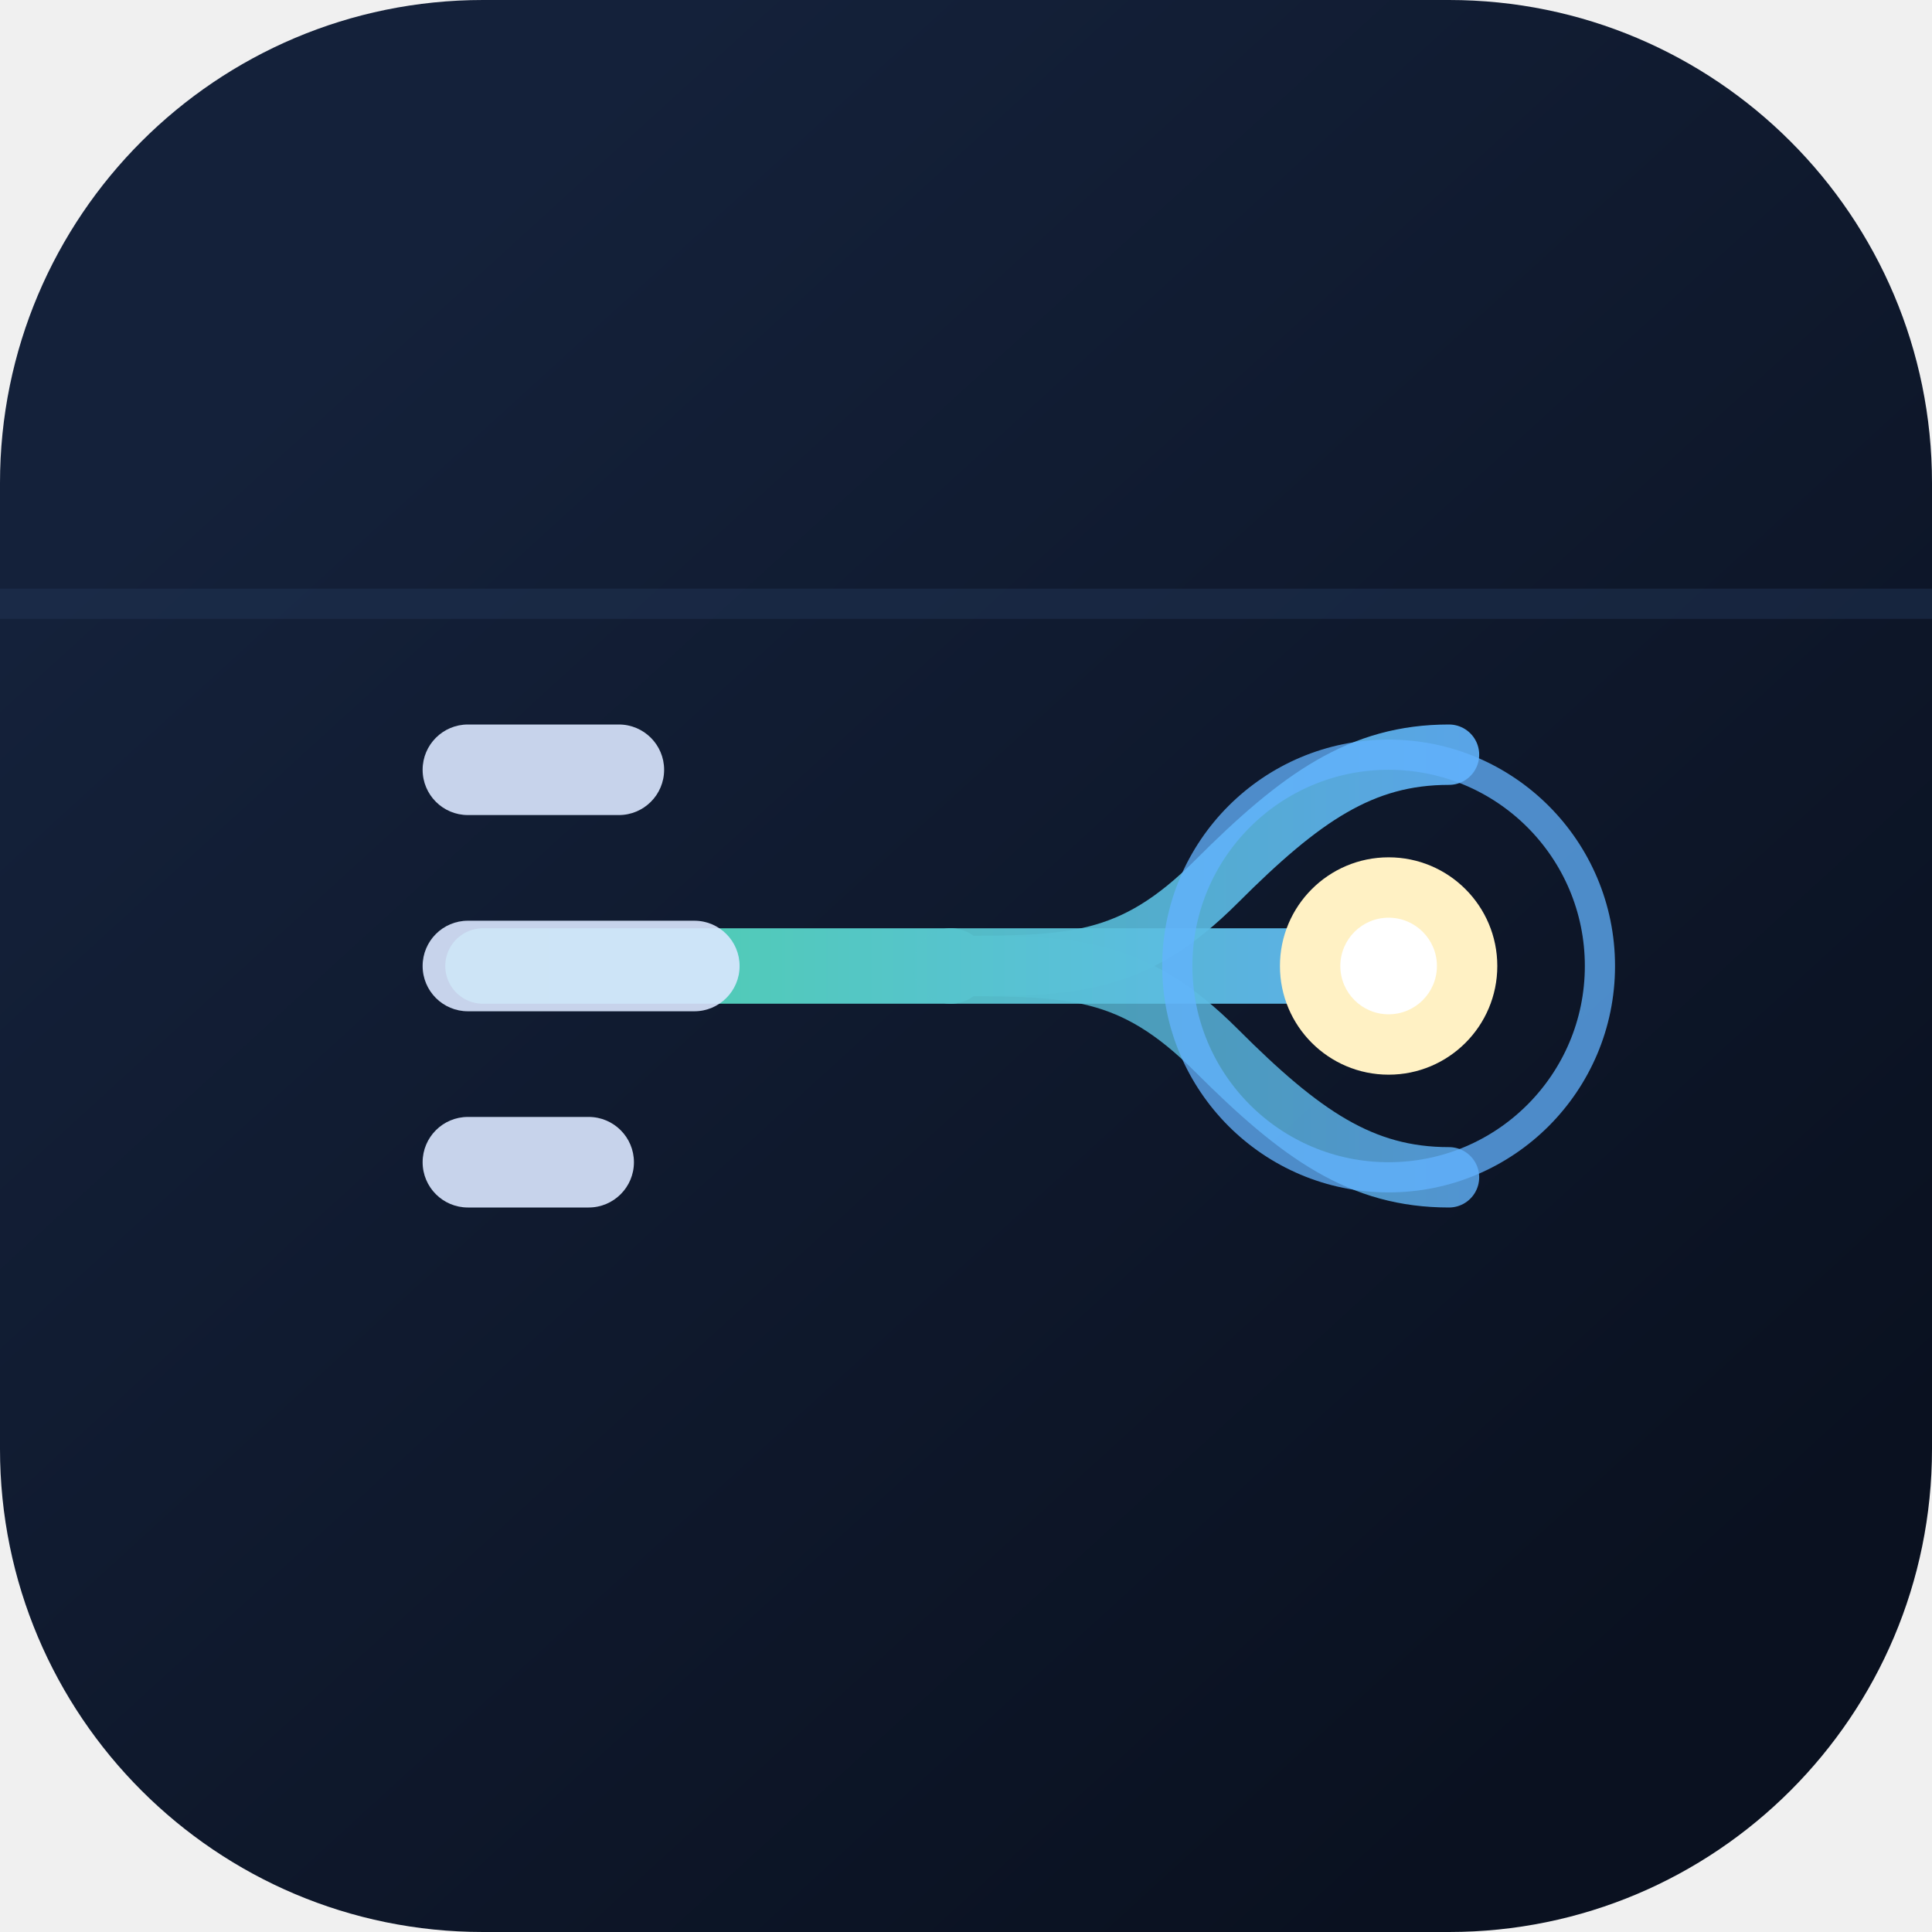
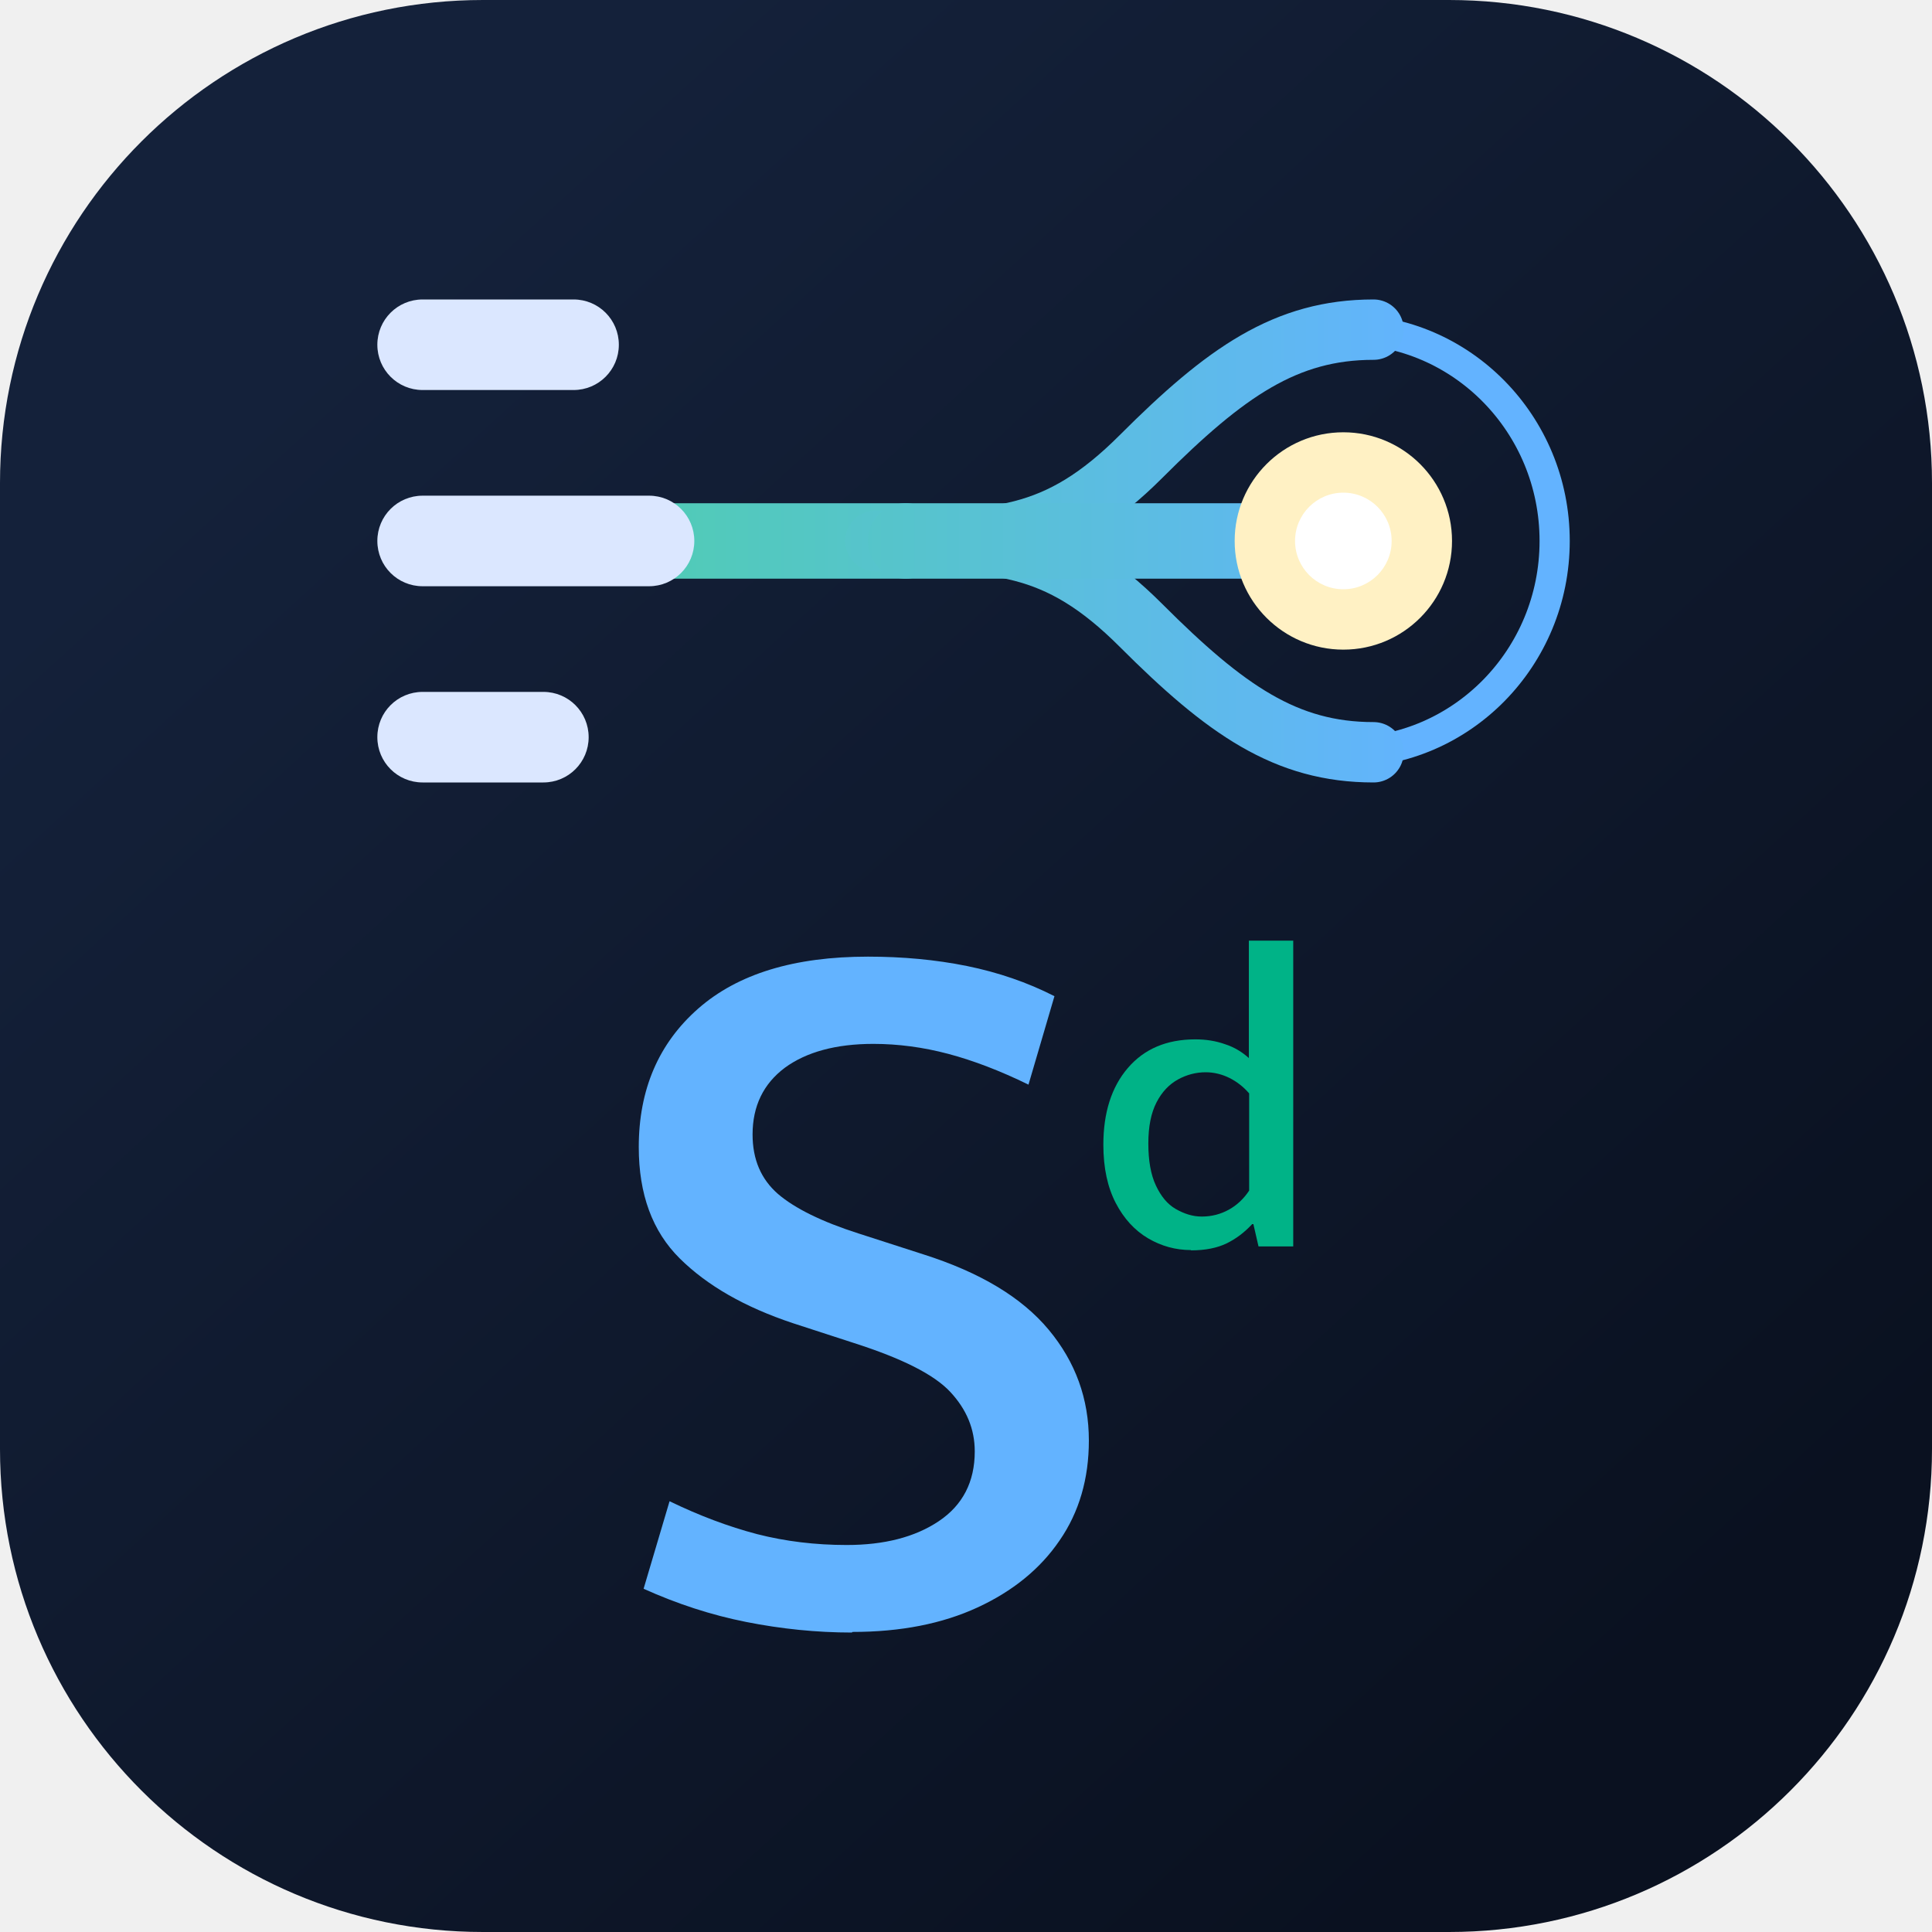
- <svg xmlns="http://www.w3.org/2000/svg" viewBox="0 0 64 64" role="img" aria-labelledby="title">
+ <svg xmlns="http://www.w3.org/2000/svg" id="Capa_1" version="1.1" viewBox="0 0 64 64">
  <defs>
-     <linearGradient id="panel" x1="12" y1="10" x2="54" y2="56" gradientUnits="userSpaceOnUse">
+     <style>
+       .st0 {
+         stroke: url(#Degradado_sin_nombre_5);
+       }
+ 
+       .st0, .st1, .st2, .st3, .st4 {
+         fill: none;
+       }
+ 
+       .st0, .st2, .st3 {
+         isolation: isolate;
+       }
+ 
+       .st0, .st2, .st3, .st4 {
+         stroke-linecap: round;
+         stroke-linejoin: round;
+       }
+ 
+       .st0, .st4 {
+         stroke-width: 2.5px;
+       }
+ 
+       .st5 {
+         fill: #fff1c4;
+       }
+ 
+       .st6 {
+         fill: #63b3ff;
+       }
+ 
+       .st7 {
+         fill: #dbe7ff;
+       }
+ 
+       .st8 {
+         fill: #fff;
+       }
+ 
+       .st9 {
+         fill: url(#Degradado_sin_nombre);
+       }
+ 
+       .st1 {
+         stroke: #63b3ff;
+       }
+ 
+       .st2 {
+         stroke: url(#Degradado_sin_nombre_3);
+       }
+ 
+       .st2, .st3 {
+         stroke-width: 2px;
+       }
+ 
+       .st3 {
+         stroke: url(#Degradado_sin_nombre_4);
+       }
+ 
+       .st4 {
+         stroke: url(#Degradado_sin_nombre_2);
+       }
+ 
+       .st10 {
+         fill: #00b387;
+       }
+     </style>
+     <linearGradient id="Degradado_sin_nombre" data-name="Degradado sin nombre" x1="11.95" y1="55.23" x2="53.95" y2="9.23" gradientTransform="translate(0 65.28) scale(1 -1)" gradientUnits="userSpaceOnUse">
      <stop offset="0" stop-color="#14213a" />
      <stop offset="1" stop-color="#0a1120" />
    </linearGradient>
-     <linearGradient id="signal" x1="18" y1="32" x2="50" y2="32" gradientUnits="userSpaceOnUse">
+     <linearGradient id="Degradado_sin_nombre_2" data-name="Degradado sin nombre 2" x1="16.5" y1="47.35" x2="48.5" y2="47.35" gradientTransform="translate(0 65.28) scale(1 -1)" gradientUnits="userSpaceOnUse">
      <stop offset="0" stop-color="#4dd0a8" />
      <stop offset="1" stop-color="#63b3ff" />
    </linearGradient>
-     <radialGradient id="core" cx="0" cy="0" r="1" gradientTransform="translate(46 32) rotate(90) scale(12)">
-       <stop offset="0" stop-color="#fdf0b8" />
-       <stop offset=".22" stop-color="#f4b860" />
-       <stop offset=".5" stop-color="#63b3ff" />
-       <stop offset="1" stop-color="#0a1120" stop-opacity="0" />
-     </radialGradient>
+     <linearGradient id="Degradado_sin_nombre_3" data-name="Degradado sin nombre 3" x1="15.5" y1="50.85" x2="47.5" y2="50.85" gradientTransform="translate(0 65.28) scale(1 -1)" gradientUnits="userSpaceOnUse">
+       <stop offset="0" stop-color="#4dd0a8" />
+       <stop offset="1" stop-color="#63b3ff" />
+     </linearGradient>
+     <linearGradient id="Degradado_sin_nombre_4" data-name="Degradado sin nombre 4" x1="15.5" y1="43.85" x2="47.5" y2="43.85" gradientTransform="translate(0 65.28) scale(1 -1)" gradientUnits="userSpaceOnUse">
+       <stop offset="0" stop-color="#4dd0a8" />
+       <stop offset="1" stop-color="#63b3ff" />
+     </linearGradient>
+     <linearGradient id="Degradado_sin_nombre_5" data-name="Degradado sin nombre 5" x1="16.5" y1="47.35" x2="48.5" y2="47.35" gradientTransform="translate(0 65.28) scale(1 -1)" gradientUnits="userSpaceOnUse">
+       <stop offset="0" stop-color="#4dd0a8" />
+       <stop offset="1" stop-color="#63b3ff" />
+     </linearGradient>
  </defs>
-   <rect width="64" height="64" rx="16" fill="url(#panel)" />
-   <path d="M0 20h64" stroke="#203454" stroke-opacity=".5" />
-   <g stroke="url(#signal)" stroke-linecap="round" stroke-linejoin="round" fill="none">
-     <path d="M16 32h15.5" stroke-width="2.5" />
-     <path d="M31.5 32c4 0 6 0 8.8-2.8 2.8-2.8 4.8-4.2 7.7-4.2" stroke-width="2" opacity=".9" />
-     <path d="M31.5 32c4 0 6 0 8.8 2.8 2.8 2.8 4.8 4.2 7.7 4.2" stroke-width="2" opacity=".8" />
-     <path d="M31.5 32h14" stroke-width="2.5" opacity=".95" />
+   <rect class="st9" y="0" width="64" height="64" rx="16" ry="16" />
+   <path class="st1" d="M42.58,46.02" />
+   <g>
+     <g>
+       <path class="st1" d="M41.11,23.92c1.03.63,2.23,1,3.52,1,3.79,0,6.87-3.13,6.87-7s-3.08-7-6.87-7c-1.3,0-2.51.38-3.55,1.02" />
+       <path class="st1" d="M41.11,23.92" />
+       <g>
+         <path class="st4" d="M14.5,17.92h15.5" />
+         <path class="st2" d="M29,17.92c4,0,6,0,8.8-2.8s4.8-4.2,7.7-4.2" />
+         <path class="st3" d="M29,17.92c4,0,6,0,8.8,2.8s4.8,4.2,7.7,4.2" />
+         <path class="st0" d="M30,17.92h14" />
+       </g>
+       <g>
+         <path class="st7" d="M14,9.92h5c.83,0,1.5.67,1.5,1.5h0c0,.83-.67,1.5-1.5,1.5h-5c-.83,0-1.5-.67-1.5-1.5h0c0-.83.67-1.5,1.5-1.5Z" />
+         <path class="st7" d="M14,16.42h7.5c.83,0,1.5.67,1.5,1.5h0c0,.83-.67,1.5-1.5,1.5h-7.5c-.83,0-1.5-.67-1.5-1.5h0c0-.83.67-1.5,1.5-1.5Z" />
+         <path class="st7" d="M14,22.92h4c.83,0,1.5.67,1.5,1.5h0c0,.83-.67,1.5-1.5,1.5h-4c-.83,0-1.5-.67-1.5-1.5h0c0-.83.67-1.5,1.5-1.5Z" />
+       </g>
+       <circle class="st5" cx="44.5" cy="17.92" r="3.6" />
+       <circle class="st8" cx="44.5" cy="17.92" r="1.6" />
+     </g>
+     <g>
+       <path class="st6" d="M28.22,54.08c-1.17,0-2.34-.12-3.5-.35-1.16-.23-2.29-.6-3.4-1.1l.86-2.9c.99.48,1.95.84,2.9,1.09.94.24,1.93.36,2.97.36,1.24,0,2.26-.26,3.05-.79.79-.53,1.19-1.3,1.19-2.31,0-.74-.27-1.39-.81-1.97s-1.6-1.11-3.19-1.62l-2.03-.66c-1.59-.53-2.83-1.24-3.74-2.14s-1.36-2.13-1.36-3.69c0-1.91.66-3.44,1.97-4.59s3.18-1.72,5.62-1.72c1.15,0,2.24.1,3.28.31,1.03.21,2,.54,2.9,1l-.86,2.93c-.94-.46-1.83-.8-2.66-1.02-.83-.22-1.66-.33-2.48-.33-1.24,0-2.22.27-2.93.79-.71.53-1.07,1.27-1.07,2.21,0,.83.28,1.48.84,1.97.56.48,1.45.92,2.67,1.31l2.14.69c1.89.6,3.27,1.43,4.16,2.5s1.33,2.29,1.33,3.67c0,1.26-.32,2.37-.97,3.31-.64.94-1.55,1.68-2.72,2.22-1.17.54-2.55.81-4.14.81Z" />
+       <path class="st10" d="M39.45,41.41c-.5,0-.98-.13-1.42-.39-.44-.26-.8-.65-1.07-1.17-.27-.52-.41-1.16-.41-1.93,0-1.06.27-1.91.81-2.54.54-.63,1.28-.95,2.24-.95.34,0,.67.05.98.16.31.1.57.26.79.46v-3.89h1.47v10.13h-1.15l-.17-.74h-.04c-.26.28-.54.49-.85.64-.31.15-.7.23-1.18.23ZM39.81,40.3c.33,0,.63-.08.9-.23.27-.15.49-.36.67-.63v-3.22c-.19-.22-.41-.39-.65-.51-.24-.12-.51-.19-.79-.19-.32,0-.63.08-.92.24-.29.16-.53.41-.71.76-.18.35-.27.8-.27,1.36s.08,1.03.25,1.39c.17.36.38.62.66.78s.56.25.86.25Z" />
+     </g>
  </g>
-   <g fill="#dbe7ff" fill-opacity=".9">
-     <rect x="14" y="24" width="8" height="3" rx="1.5" />
-     <rect x="14" y="30.5" width="10.5" height="3" rx="1.5" />
-     <rect x="14" y="37" width="7" height="3" rx="1.5" />
-   </g>
-   <circle cx="46" cy="32" r="12" fill="url(#core)" />
-   <circle cx="46" cy="32" r="7" fill="none" stroke="#63b3ff" stroke-opacity=".75" />
-   <circle cx="46" cy="32" r="3.6" fill="#fff1c4" />
-   <circle cx="46" cy="32" r="1.6" fill="#ffffff" />
</svg>
